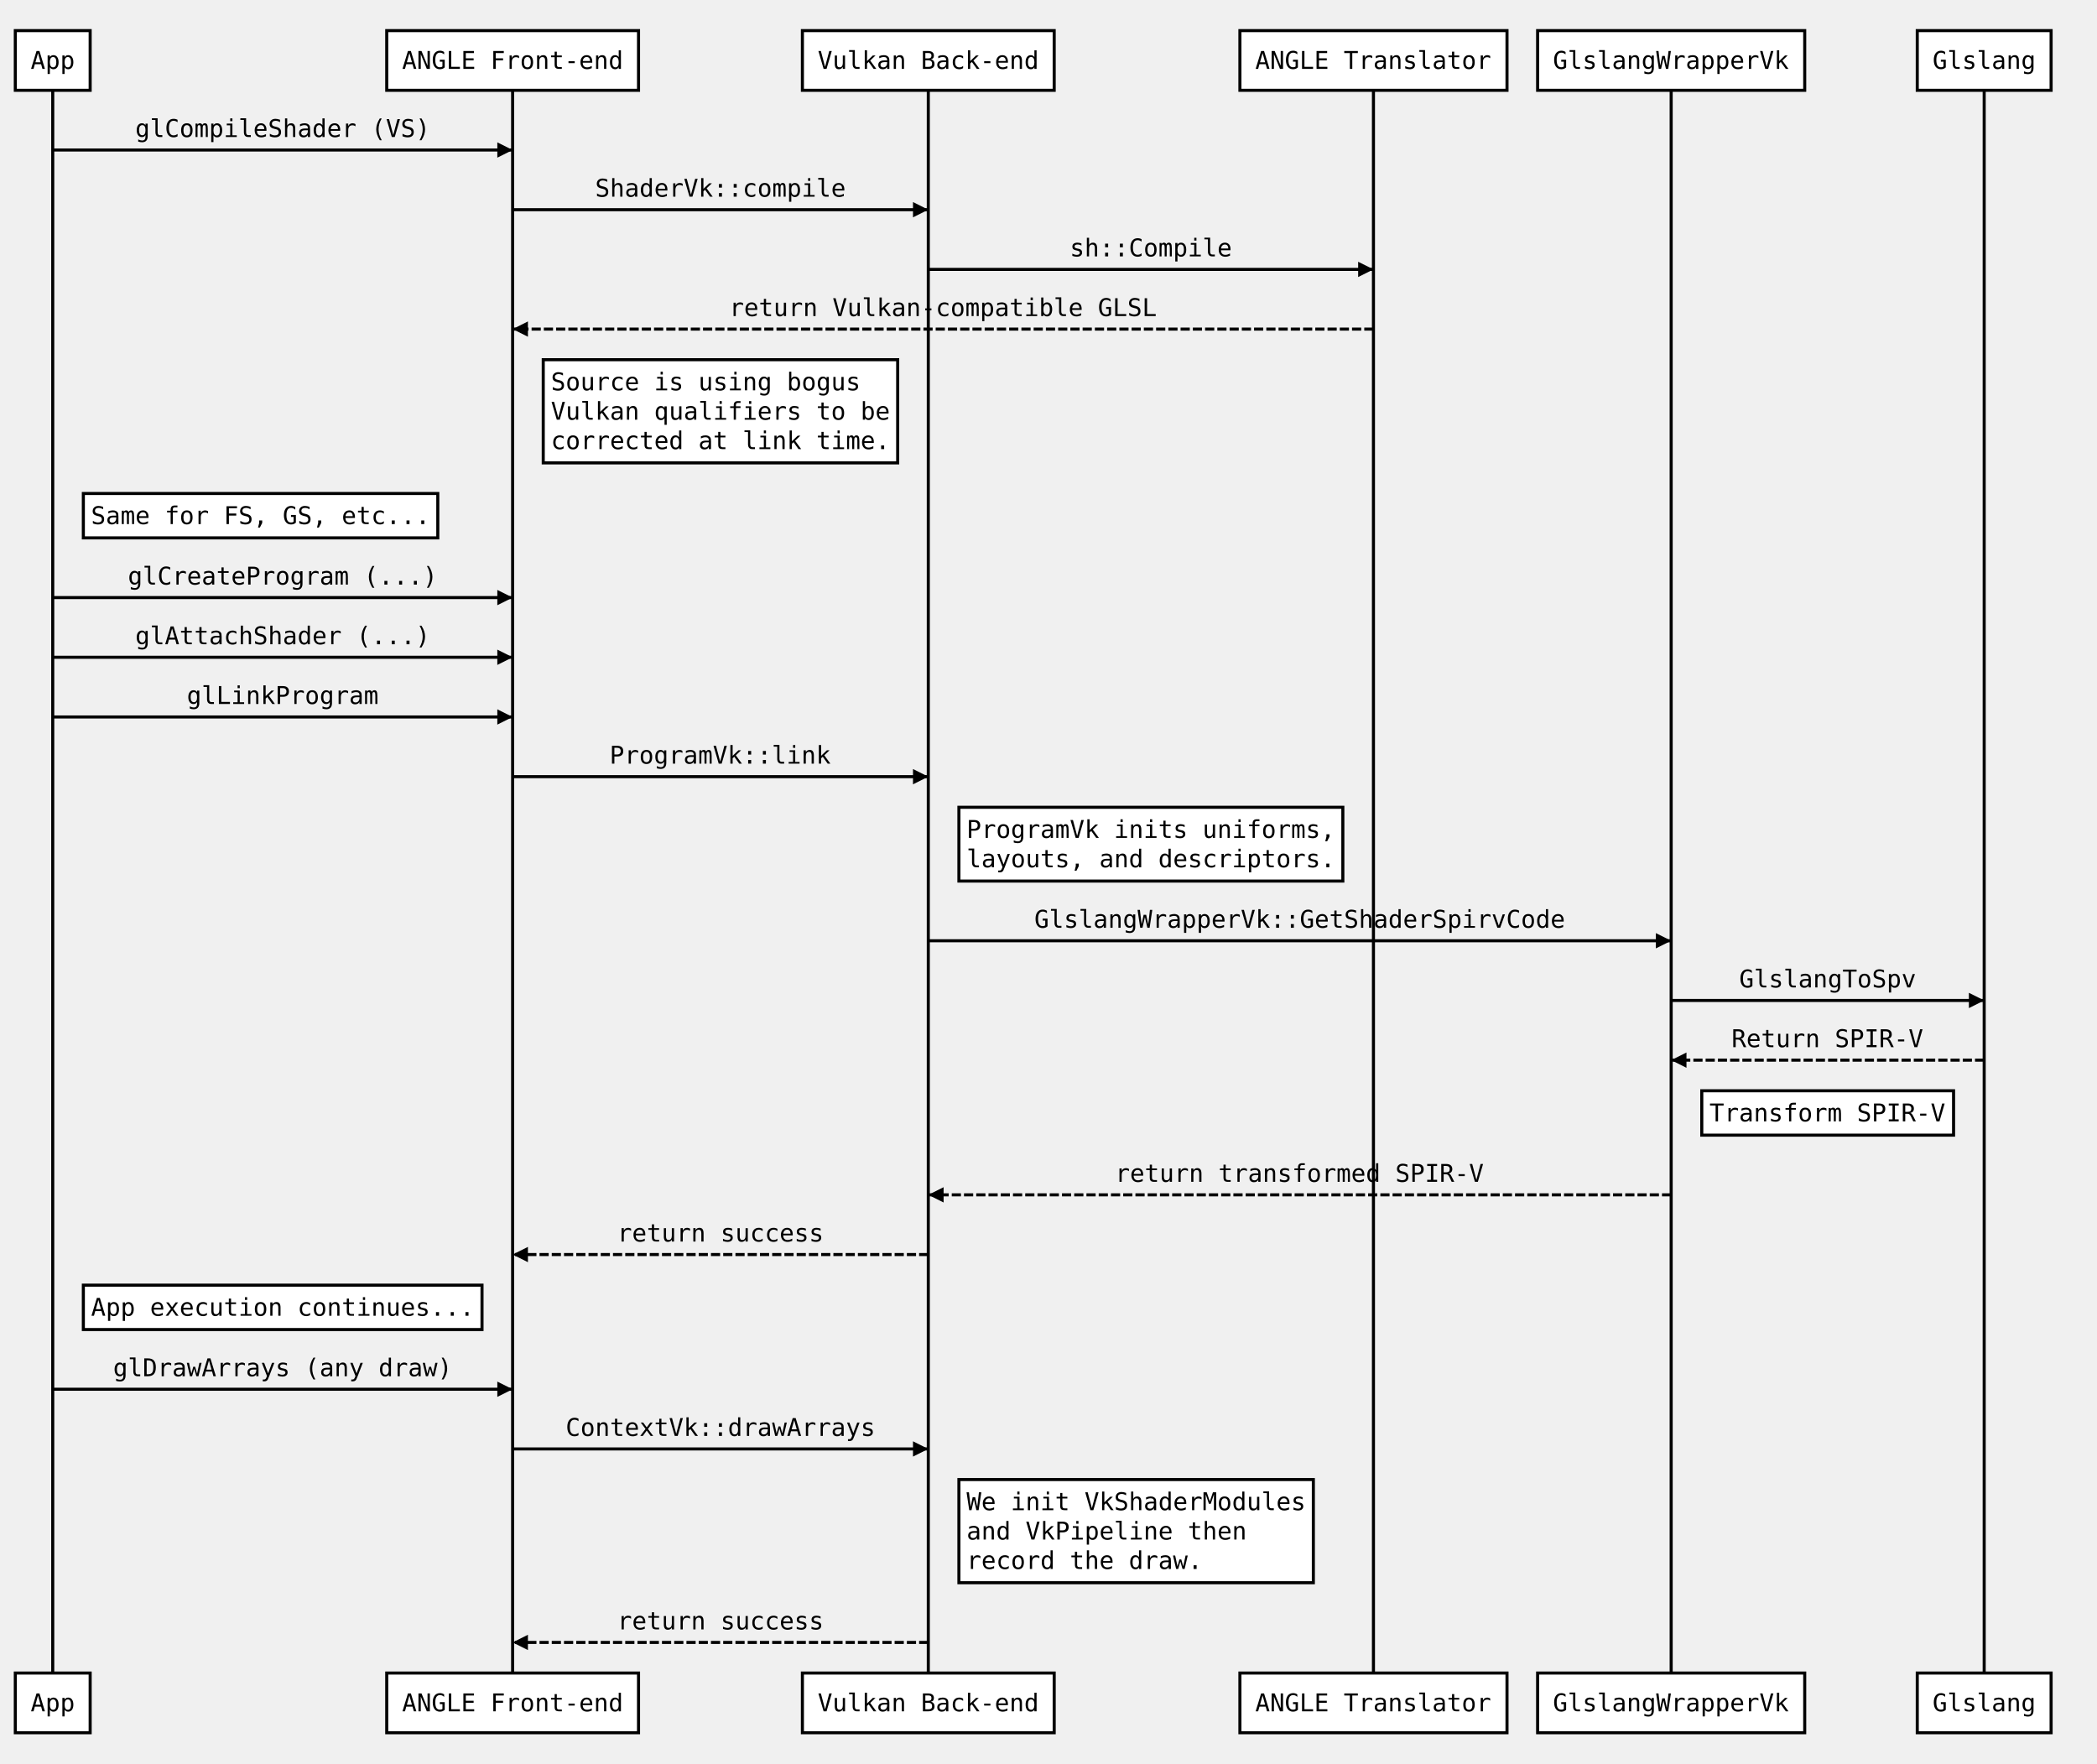
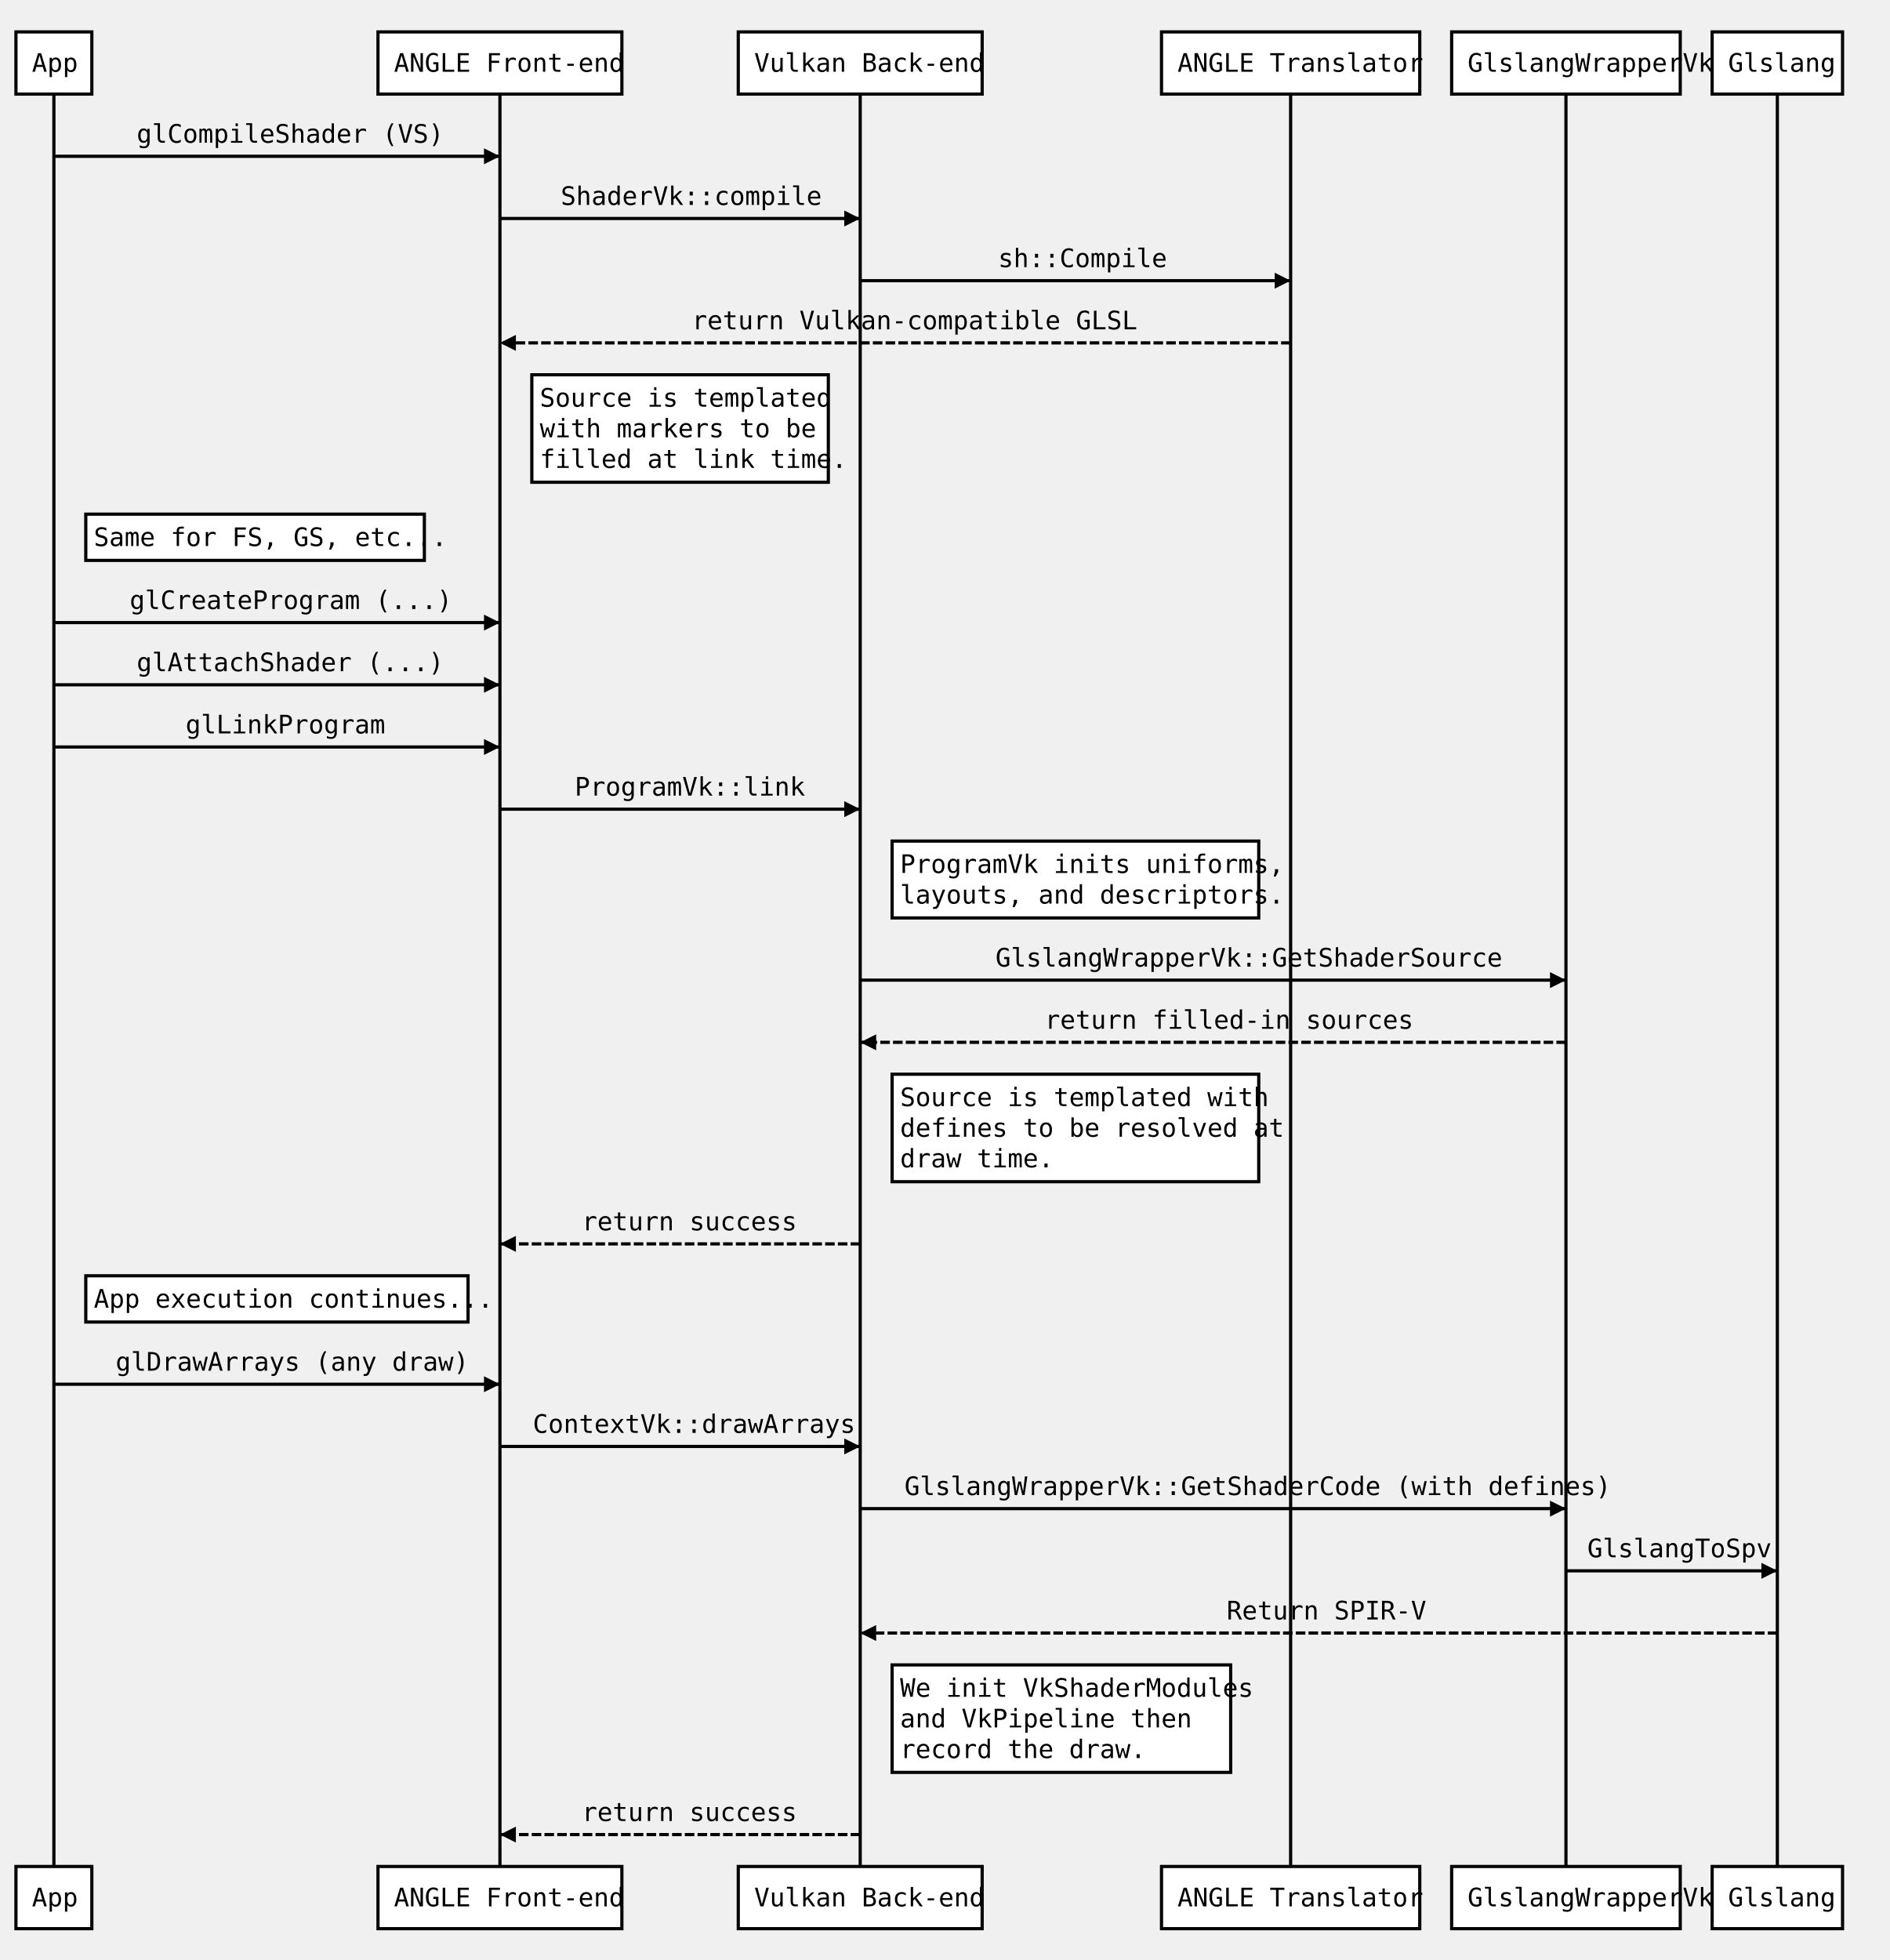
- <svg xmlns="http://www.w3.org/2000/svg" width="1370" height="1152">
+ <svg xmlns="http://www.w3.org/2000/svg" width="1185" height="1229">
  <source>participant App
participant "ANGLE Front-end"
participant "Vulkan Back-end"
participant "ANGLE Translator"
participant "GlslangWrapperVk"
participant "Glslang"

App-&gt;"ANGLE Front-end": glCompileShader (VS)
"ANGLE Front-end"-&gt;"Vulkan Back-end": ShaderVk::compile
"Vulkan Back-end"-&gt;"ANGLE Translator": sh::Compile
"ANGLE Translator"--&gt;"ANGLE Front-end": return Vulkan-compatible GLSL

- Note right of "ANGLE Front-end": Source is using bogus\nVulkan qualifiers to be\ncorrected at link time.
+ Note right of "ANGLE Front-end": Source is templated\nwith markers to be\nfilled at link time.

Note right of App: Same for FS, GS, etc...

App-&gt;"ANGLE Front-end": glCreateProgram (...)
App-&gt;"ANGLE Front-end": glAttachShader (...)
App-&gt;"ANGLE Front-end": glLinkProgram
"ANGLE Front-end"-&gt;"Vulkan Back-end": ProgramVk::link

Note right of "Vulkan Back-end": ProgramVk inits uniforms,\nlayouts, and descriptors.

- "Vulkan Back-end"-&gt;GlslangWrapperVk: GlslangWrapperVk::GetShaderSpirvCode
- GlslangWrapperVk-&gt;Glslang: GlslangToSpv
- Glslang--&gt;GlslangWrapperVk: Return SPIR-V
- 
- Note right of GlslangWrapperVk: Transform SPIR-V
- 
- GlslangWrapperVk--&gt;"Vulkan Back-end": return transformed SPIR-V
+ "Vulkan Back-end"-&gt;GlslangWrapperVk: GlslangWrapperVk::GetShaderSource
+ GlslangWrapperVk--&gt;"Vulkan Back-end": return filled-in sources
+ 
+ Note right of "Vulkan Back-end": Source is templated with\ndefines to be resolved at\ndraw time.
+ 
"Vulkan Back-end"--&gt;"ANGLE Front-end": return success

Note right of App: App execution continues...

App-&gt;"ANGLE Front-end": glDrawArrays (any draw)
"ANGLE Front-end"-&gt;"Vulkan Back-end": ContextVk::drawArrays
+ 
+ "Vulkan Back-end"-&gt;GlslangWrapperVk: GlslangWrapperVk::GetShaderCode (with defines)
+ GlslangWrapperVk-&gt;Glslang: GlslangToSpv
+ Glslang--&gt;"Vulkan Back-end": Return SPIR-V 

Note right of "Vulkan Back-end": We init VkShaderModules\nand VkPipeline then\nrecord the draw.

"Vulkan Back-end"--&gt;"ANGLE Front-end": return success
</source>
  <defs>
    <marker viewBox="0 0 5 5" markerWidth="5" markerHeight="5" orient="auto" refX="5" refY="2.5" id="markerArrowBlock">
      <path d="M 0 0 L 5 2.5 L 0 5 z" />
    </marker>
    <marker viewBox="0 0 9.6 16" markerWidth="4" markerHeight="16" orient="auto" refX="9.6" refY="8" id="markerArrowOpen">
      <path d="M 9.6,8 1.92,16 0,13.7 5.76,8 0,2.286 1.92,0 9.6,8 z" />
    </marker>
  </defs>
  <g class="title" />
  <g class="actor">
-     <rect x="10" y="20" width="48.906" height="39" stroke="#000000" fill="#ffffff" style="stroke-width: 2; --darkreader-inline-fill:#eae7e1; --darkreader-inline-stroke:#000000;" data-darkreader-inline-fill="" data-darkreader-inline-stroke="" />
-     <text x="20" y="45" style="font-size: 16px; font-family: &quot;Andale Mono&quot;, monospace;">
+     <rect x="10" y="20" width="47.594" height="39" stroke="#000000" fill="#ffffff" style="stroke-width: 2;" />
+     <text x="21" y="45" style="font-size: 16px; font-family: &quot;Andale Mono&quot;, monospace;">
      <tspan x="20">App</tspan>
    </text>
  </g>
  <g class="actor">
-     <rect x="10" y="1093.016" width="48.906" height="39" stroke="#000000" fill="#ffffff" style="stroke-width: 2; --darkreader-inline-fill:#eae7e1; --darkreader-inline-stroke:#000000;" data-darkreader-inline-fill="" data-darkreader-inline-stroke="" />
-     <text x="20" y="1118.016" style="font-size: 16px; font-family: &quot;Andale Mono&quot;, monospace;">
+     <rect x="10" y="1170.359" width="47.594" height="39" stroke="#000000" fill="#ffffff" style="stroke-width: 2;" />
+     <text x="21" y="1195.359" style="font-size: 16px; font-family: &quot;Andale Mono&quot;, monospace;">
      <tspan x="20">App</tspan>
    </text>
  </g>
-   <line x1="34.453" x2="34.453" y1="59" y2="1093.016" stroke="#000000" fill="none" style="stroke-width: 2; --darkreader-inline-fill:none; --darkreader-inline-stroke:#000000;" data-darkreader-inline-fill="" data-darkreader-inline-stroke="" />
-   <g class="actor">
-     <rect x="252.656" y="20" width="164.5" height="39" stroke="#000000" fill="#ffffff" style="stroke-width: 2; --darkreader-inline-fill:#eae7e1; --darkreader-inline-stroke:#000000;" data-darkreader-inline-fill="" data-darkreader-inline-stroke="" />
-     <text x="262.656" y="45" style="font-size: 16px; font-family: &quot;Andale Mono&quot;, monospace;">
-       <tspan x="262.656">ANGLE Front-end</tspan>
-     </text>
-   </g>
-   <g class="actor">
-     <rect x="252.656" y="1093.016" width="164.5" height="39" stroke="#000000" fill="#ffffff" style="stroke-width: 2; --darkreader-inline-fill:#eae7e1; --darkreader-inline-stroke:#000000;" data-darkreader-inline-fill="" data-darkreader-inline-stroke="" />
-     <text x="262.656" y="1118.016" style="font-size: 16px; font-family: &quot;Andale Mono&quot;, monospace;">
-       <tspan x="262.656">ANGLE Front-end</tspan>
-     </text>
-   </g>
-   <line x1="334.906" x2="334.906" y1="59" y2="1093.016" stroke="#000000" fill="none" style="stroke-width: 2; --darkreader-inline-fill:none; --darkreader-inline-stroke:#000000;" data-darkreader-inline-fill="" data-darkreader-inline-stroke="" />
-   <g class="actor">
-     <rect x="524.219" y="20" width="164.5" height="39" stroke="#000000" fill="#ffffff" style="stroke-width: 2; --darkreader-inline-fill:#eae7e1; --darkreader-inline-stroke:#000000;" data-darkreader-inline-fill="" data-darkreader-inline-stroke="" />
-     <text x="534.219" y="45" style="font-size: 16px; font-family: &quot;Andale Mono&quot;, monospace;">
-       <tspan x="534.219">Vulkan Back-end</tspan>
-     </text>
-   </g>
-   <g class="actor">
-     <rect x="524.219" y="1093.016" width="164.5" height="39" stroke="#000000" fill="#ffffff" style="stroke-width: 2; --darkreader-inline-fill:#eae7e1; --darkreader-inline-stroke:#000000;" data-darkreader-inline-fill="" data-darkreader-inline-stroke="" />
-     <text x="534.219" y="1118.016" style="font-size: 16px; font-family: &quot;Andale Mono&quot;, monospace;">
-       <tspan x="534.219">Vulkan Back-end</tspan>
-     </text>
-   </g>
-   <line x1="606.469" x2="606.469" y1="59" y2="1093.016" stroke="#000000" fill="none" style="stroke-width: 2; --darkreader-inline-fill:none; --darkreader-inline-stroke:#000000;" data-darkreader-inline-fill="" data-darkreader-inline-stroke="" />
-   <g class="actor">
-     <rect x="810.047" y="20" width="174.5" height="39" stroke="#000000" fill="#ffffff" style="stroke-width: 2; --darkreader-inline-fill:#eae7e1; --darkreader-inline-stroke:#000000;" data-darkreader-inline-fill="" data-darkreader-inline-stroke="" />
-     <text x="820.047" y="45" style="font-size: 16px; font-family: &quot;Andale Mono&quot;, monospace;">
-       <tspan x="820.047">ANGLE Translator</tspan>
-     </text>
-   </g>
-   <g class="actor">
-     <rect x="810.047" y="1093.016" width="174.5" height="39" stroke="#000000" fill="#ffffff" style="stroke-width: 2; --darkreader-inline-fill:#eae7e1; --darkreader-inline-stroke:#000000;" data-darkreader-inline-fill="" data-darkreader-inline-stroke="" />
-     <text x="820.047" y="1118.016" style="font-size: 16px; font-family: &quot;Andale Mono&quot;, monospace;">
-       <tspan x="820.047">ANGLE Translator</tspan>
-     </text>
-   </g>
-   <line x1="897.297" x2="897.297" y1="59" y2="1093.016" stroke="#000000" fill="none" style="stroke-width: 2; --darkreader-inline-fill:none; --darkreader-inline-stroke:#000000;" data-darkreader-inline-fill="" data-darkreader-inline-stroke="" />
-   <g class="actor">
-     <rect x="1004.547" y="20" width="174.5" height="39" stroke="#000000" fill="#ffffff" style="stroke-width: 2; --darkreader-inline-fill:#eae7e1; --darkreader-inline-stroke:#000000;" data-darkreader-inline-fill="" data-darkreader-inline-stroke="" />
-     <text x="1014.547" y="45" style="font-size: 16px; font-family: &quot;Andale Mono&quot;, monospace;">
-       <tspan x="1014.547">GlslangWrapperVk</tspan>
-     </text>
-   </g>
-   <g class="actor">
-     <rect x="1004.547" y="1093.016" width="174.5" height="39" stroke="#000000" fill="#ffffff" style="stroke-width: 2; --darkreader-inline-fill:#eae7e1; --darkreader-inline-stroke:#000000;" data-darkreader-inline-fill="" data-darkreader-inline-stroke="" />
-     <text x="1014.547" y="1118.016" style="font-size: 16px; font-family: &quot;Andale Mono&quot;, monospace;">
-       <tspan x="1014.547">GlslangWrapperVk</tspan>
-     </text>
-   </g>
-   <line x1="1091.797" x2="1091.797" y1="59" y2="1093.016" stroke="#000000" fill="none" style="stroke-width: 2; --darkreader-inline-fill:none; --darkreader-inline-stroke:#000000;" data-darkreader-inline-fill="" data-darkreader-inline-stroke="" />
-   <g class="actor">
-     <rect x="1252.578" y="20" width="87.438" height="39" stroke="#000000" fill="#ffffff" style="stroke-width: 2; --darkreader-inline-fill:#eae7e1; --darkreader-inline-stroke:#000000;" data-darkreader-inline-fill="" data-darkreader-inline-stroke="" />
-     <text x="1262.578" y="45" style="font-size: 16px; font-family: &quot;Andale Mono&quot;, monospace;">
-       <tspan x="1262.578">Glslang</tspan>
-     </text>
-   </g>
-   <g class="actor">
-     <rect x="1252.578" y="1093.016" width="87.438" height="39" stroke="#000000" fill="#ffffff" style="stroke-width: 2; --darkreader-inline-fill:#eae7e1; --darkreader-inline-stroke:#000000;" data-darkreader-inline-fill="" data-darkreader-inline-stroke="" />
-     <text x="1262.578" y="1118.016" style="font-size: 16px; font-family: &quot;Andale Mono&quot;, monospace;">
-       <tspan x="1262.578">Glslang</tspan>
-     </text>
-   </g>
-   <line x1="1296.297" x2="1296.297" y1="59" y2="1093.016" stroke="#000000" fill="none" style="stroke-width: 2; --darkreader-inline-fill:none; --darkreader-inline-stroke:#000000;" data-darkreader-inline-fill="" data-darkreader-inline-stroke="" />
-   <g class="signal">
-     <text x="88.352" y="89.5" style="font-size: 16px; font-family: &quot;Andale Mono&quot;, monospace;">
-       <tspan x="88.352">glCompileShader (VS)</tspan>
-     </text>
-     <line x1="34.453" x2="334.906" y1="98" y2="98" stroke="#000000" fill="none" style="stroke-width: 2; marker-end: url(&quot;#markerArrowBlock&quot;); --darkreader-inline-fill:none; --darkreader-inline-stroke:#000000;" data-darkreader-inline-fill="" data-darkreader-inline-stroke="" />
-   </g>
-   <g class="signal">
-     <text x="388.805" y="128.5" style="font-size: 16px; font-family: &quot;Andale Mono&quot;, monospace;">
-       <tspan x="388.805">ShaderVk::compile</tspan>
-     </text>
-     <line x1="334.906" x2="606.469" y1="137" y2="137" stroke="#000000" fill="none" style="stroke-width: 2; marker-end: url(&quot;#markerArrowBlock&quot;); --darkreader-inline-fill:none; --darkreader-inline-stroke:#000000;" data-darkreader-inline-fill="" data-darkreader-inline-stroke="" />
-   </g>
-   <g class="signal">
-     <text x="698.898" y="167.5" style="font-size: 16px; font-family: &quot;Andale Mono&quot;, monospace;">
-       <tspan x="698.898">sh::Compile</tspan>
-     </text>
-     <line x1="606.469" x2="897.297" y1="176" y2="176" stroke="#000000" fill="none" style="stroke-width: 2; marker-end: url(&quot;#markerArrowBlock&quot;); --darkreader-inline-fill:none; --darkreader-inline-stroke:#000000;" data-darkreader-inline-fill="" data-darkreader-inline-stroke="" />
-   </g>
-   <g class="signal">
-     <text x="476.422" y="206.5" style="font-size: 16px; font-family: &quot;Andale Mono&quot;, monospace;">
-       <tspan x="476.422">return Vulkan-compatible GLSL</tspan>
-     </text>
-     <line x1="897.297" x2="334.906" y1="215" y2="215" stroke="#000000" fill="none" style="stroke-width: 2; stroke-dasharray: 6, 2; marker-end: url(&quot;#markerArrowBlock&quot;); --darkreader-inline-fill:none; --darkreader-inline-stroke:#000000;" data-darkreader-inline-fill="" data-darkreader-inline-stroke="" />
-   </g>
-   <g class="note">
-     <rect x="354.906" y="235" width="231.562" height="67.406" stroke="#000000" fill="#ffffff" style="stroke-width: 2; --darkreader-inline-fill:#eae7e1; --darkreader-inline-stroke:#000000;" data-darkreader-inline-fill="" data-darkreader-inline-stroke="" />
-     <text x="359.906" y="255" style="font-size: 16px; font-family: &quot;Andale Mono&quot;, monospace;">
-       <tspan x="359.906">Source is using bogus</tspan>
-       <tspan dy="1.2em" x="359.906">Vulkan qualifiers to be</tspan>
-       <tspan dy="1.2em" x="359.906">corrected at link time.</tspan>
-     </text>
-   </g>
-   <g class="note">
-     <rect x="54.453" y="322.406" width="231.562" height="29" stroke="#000000" fill="#ffffff" style="stroke-width: 2; --darkreader-inline-fill:#eae7e1; --darkreader-inline-stroke:#000000;" data-darkreader-inline-fill="" data-darkreader-inline-stroke="" />
-     <text x="59.453" y="342.406" style="font-size: 16px; font-family: &quot;Andale Mono&quot;, monospace;">
-       <tspan x="59.453">Same for FS, GS, etc...</tspan>
-     </text>
-   </g>
-   <g class="signal">
-     <text x="83.531" y="381.906" style="font-size: 16px; font-family: &quot;Andale Mono&quot;, monospace;">
-       <tspan x="83.531">glCreateProgram (...)</tspan>
-     </text>
-     <line x1="34.453" x2="334.906" y1="390.406" y2="390.406" stroke="#000000" fill="none" style="stroke-width: 2; marker-end: url(&quot;#markerArrowBlock&quot;); --darkreader-inline-fill:none; --darkreader-inline-stroke:#000000;" data-darkreader-inline-fill="" data-darkreader-inline-stroke="" />
-   </g>
-   <g class="signal">
-     <text x="88.352" y="420.906" style="font-size: 16px; font-family: &quot;Andale Mono&quot;, monospace;">
-       <tspan x="88.352">glAttachShader (...)</tspan>
-     </text>
-     <line x1="34.453" x2="334.906" y1="429.406" y2="429.406" stroke="#000000" fill="none" style="stroke-width: 2; marker-end: url(&quot;#markerArrowBlock&quot;); --darkreader-inline-fill:none; --darkreader-inline-stroke:#000000;" data-darkreader-inline-fill="" data-darkreader-inline-stroke="" />
-   </g>
-   <g class="signal">
-     <text x="122.062" y="459.906" style="font-size: 16px; font-family: &quot;Andale Mono&quot;, monospace;">
-       <tspan x="122.062">glLinkProgram</tspan>
-     </text>
-     <line x1="34.453" x2="334.906" y1="468.406" y2="468.406" stroke="#000000" fill="none" style="stroke-width: 2; marker-end: url(&quot;#markerArrowBlock&quot;); --darkreader-inline-fill:none; --darkreader-inline-stroke:#000000;" data-darkreader-inline-fill="" data-darkreader-inline-stroke="" />
-   </g>
-   <g class="signal">
-     <text x="398.258" y="498.906" style="font-size: 16px; font-family: &quot;Andale Mono&quot;, monospace;">
-       <tspan x="398.258">ProgramVk::link</tspan>
-     </text>
-     <line x1="334.906" x2="606.469" y1="507.406" y2="507.406" stroke="#000000" fill="none" style="stroke-width: 2; marker-end: url(&quot;#markerArrowBlock&quot;); --darkreader-inline-fill:none; --darkreader-inline-stroke:#000000;" data-darkreader-inline-fill="" data-darkreader-inline-stroke="" />
-   </g>
-   <g class="note">
-     <rect x="626.469" y="527.406" width="250.828" height="48.203" stroke="#000000" fill="#ffffff" style="stroke-width: 2; --darkreader-inline-fill:#eae7e1; --darkreader-inline-stroke:#000000;" data-darkreader-inline-fill="" data-darkreader-inline-stroke="" />
-     <text x="631.469" y="547.406" style="font-size: 16px; font-family: &quot;Andale Mono&quot;, monospace;">
-       <tspan x="631.469">ProgramVk inits uniforms,</tspan>
-       <tspan dy="1.2em" x="631.469">layouts, and descriptors.</tspan>
-     </text>
-   </g>
-   <g class="signal">
-     <text x="675.742" y="606.109" style="font-size: 16px; font-family: &quot;Andale Mono&quot;, monospace;">
-       <tspan x="675.742">GlslangWrapperVk::GetShaderSpirvCode</tspan>
-     </text>
-     <line x1="606.469" x2="1091.797" y1="614.609" y2="614.609" stroke="#000000" fill="none" style="stroke-width: 2; marker-end: url(&quot;#markerArrowBlock&quot;); --darkreader-inline-fill:none; --darkreader-inline-stroke:#000000;" data-darkreader-inline-fill="" data-darkreader-inline-stroke="" />
-   </g>
-   <g class="signal">
-     <text x="1136.25" y="645.109" style="font-size: 16px; font-family: &quot;Andale Mono&quot;, monospace;">
-       <tspan x="1136.25">GlslangToSpv</tspan>
-     </text>
-     <line x1="1091.797" x2="1296.297" y1="653.609" y2="653.609" stroke="#000000" fill="none" style="stroke-width: 2; marker-end: url(&quot;#markerArrowBlock&quot;); --darkreader-inline-fill:none; --darkreader-inline-stroke:#000000;" data-darkreader-inline-fill="" data-darkreader-inline-stroke="" />
-   </g>
-   <g class="signal">
-     <text x="1131.25" y="684.109" style="font-size: 16px; font-family: &quot;Andale Mono&quot;, monospace;">
-       <tspan x="1131.25">Return SPIR-V</tspan>
-     </text>
-     <line x1="1296.297" x2="1091.797" y1="692.609" y2="692.609" stroke="#000000" fill="none" style="stroke-width: 2; stroke-dasharray: 6, 2; marker-end: url(&quot;#markerArrowBlock&quot;); --darkreader-inline-fill:none; --darkreader-inline-stroke:#000000;" data-darkreader-inline-fill="" data-darkreader-inline-stroke="" />
-   </g>
-   <g class="note">
-     <rect x="1111.797" y="712.609" width="164.5" height="29" stroke="#000000" fill="#ffffff" style="stroke-width: 2; --darkreader-inline-fill:#eae7e1; --darkreader-inline-stroke:#000000;" data-darkreader-inline-fill="" data-darkreader-inline-stroke="" />
-     <text x="1116.797" y="732.609" style="font-size: 16px; font-family: &quot;Andale Mono&quot;, monospace;">
-       <tspan x="1116.797">Transform SPIR-V</tspan>
-     </text>
-   </g>
-   <g class="signal">
-     <text x="728.539" y="772.109" style="font-size: 16px; font-family: &quot;Andale Mono&quot;, monospace;">
-       <tspan x="728.539">return transformed SPIR-V</tspan>
-     </text>
-     <line x1="1091.797" x2="606.469" y1="780.609" y2="780.609" stroke="#000000" fill="none" style="stroke-width: 2; stroke-dasharray: 6, 2; marker-end: url(&quot;#markerArrowBlock&quot;); --darkreader-inline-fill:none; --darkreader-inline-stroke:#000000;" data-darkreader-inline-fill="" data-darkreader-inline-stroke="" />
-   </g>
-   <g class="signal">
-     <text x="403.258" y="811.109" style="font-size: 16px; font-family: &quot;Andale Mono&quot;, monospace;">
-       <tspan x="403.258">return success</tspan>
-     </text>
-     <line x1="606.469" x2="334.906" y1="819.609" y2="819.609" stroke="#000000" fill="none" style="stroke-width: 2; stroke-dasharray: 6, 2; marker-end: url(&quot;#markerArrowBlock&quot;); --darkreader-inline-fill:none; --darkreader-inline-stroke:#000000;" data-darkreader-inline-fill="" data-darkreader-inline-stroke="" />
-   </g>
-   <g class="note">
-     <rect x="54.453" y="839.609" width="260.453" height="29" stroke="#000000" fill="#ffffff" style="stroke-width: 2; --darkreader-inline-fill:#eae7e1; --darkreader-inline-stroke:#000000;" data-darkreader-inline-fill="" data-darkreader-inline-stroke="" />
-     <text x="59.453" y="859.609" style="font-size: 16px; font-family: &quot;Andale Mono&quot;, monospace;">
-       <tspan x="59.453">App execution continues...</tspan>
-     </text>
-   </g>
-   <g class="signal">
-     <text x="73.898" y="899.109" style="font-size: 16px; font-family: &quot;Andale Mono&quot;, monospace;">
-       <tspan x="73.898">glDrawArrays (any draw)</tspan>
-     </text>
-     <line x1="34.453" x2="334.906" y1="907.609" y2="907.609" stroke="#000000" fill="none" style="stroke-width: 2; marker-end: url(&quot;#markerArrowBlock&quot;); --darkreader-inline-fill:none; --darkreader-inline-stroke:#000000;" data-darkreader-inline-fill="" data-darkreader-inline-stroke="" />
-   </g>
-   <g class="signal">
-     <text x="369.539" y="938.109" style="font-size: 16px; font-family: &quot;Andale Mono&quot;, monospace;">
-       <tspan x="369.539">ContextVk::drawArrays</tspan>
-     </text>
-     <line x1="334.906" x2="606.469" y1="946.609" y2="946.609" stroke="#000000" fill="none" style="stroke-width: 2; marker-end: url(&quot;#markerArrowBlock&quot;); --darkreader-inline-fill:none; --darkreader-inline-stroke:#000000;" data-darkreader-inline-fill="" data-darkreader-inline-stroke="" />
-   </g>
-   <g class="note">
-     <rect x="626.469" y="966.609" width="231.562" height="67.406" stroke="#000000" fill="#ffffff" style="stroke-width: 2; --darkreader-inline-fill:#eae7e1; --darkreader-inline-stroke:#000000;" data-darkreader-inline-fill="" data-darkreader-inline-stroke="" />
-     <text x="631.469" y="986.609" style="font-size: 16px; font-family: &quot;Andale Mono&quot;, monospace;">
-       <tspan x="631.469">We init VkShaderModules</tspan>
-       <tspan dy="1.2em" x="631.469">and VkPipeline then</tspan>
-       <tspan dy="1.2em" x="631.469">record the draw.</tspan>
-     </text>
-   </g>
-   <g class="signal">
-     <text x="403.258" y="1064.516" style="font-size: 16px; font-family: &quot;Andale Mono&quot;, monospace;">
-       <tspan x="403.258">return success</tspan>
-     </text>
-     <line x1="606.469" x2="334.906" y1="1073.016" y2="1073.016" stroke="#000000" fill="none" style="stroke-width: 2; stroke-dasharray: 6, 2; marker-end: url(&quot;#markerArrowBlock&quot;); --darkreader-inline-fill:none; --darkreader-inline-stroke:#000000;" data-darkreader-inline-fill="" data-darkreader-inline-stroke="" />
+   <line x1="33.797" x2="33.797" y1="59" y2="1170.359" stroke="#000000" fill="none" style="stroke-width: 2;" />
+   <g class="actor">
+     <rect x="237.039" y="20" width="152.953" height="39" stroke="#000000" fill="#ffffff" style="stroke-width: 2;" />
+     <text x="248.039" y="45" style="font-size: 16px; font-family: &quot;Andale Mono&quot;, monospace;">
+       <tspan x="247.039">ANGLE Front-end</tspan>
+     </text>
+   </g>
+   <g class="actor">
+     <rect x="237.039" y="1170.359" width="152.953" height="39" stroke="#000000" fill="#ffffff" style="stroke-width: 2;" />
+     <text x="248.039" y="1195.359" style="font-size: 16px; font-family: &quot;Andale Mono&quot;, monospace;">
+       <tspan x="247.039">ANGLE Front-end</tspan>
+     </text>
+   </g>
+   <line x1="313.516" x2="313.516" y1="59" y2="1170.359" stroke="#000000" fill="none" style="stroke-width: 2;" />
+   <g class="actor">
+     <rect x="462.977" y="20" width="152.953" height="39" stroke="#000000" fill="#ffffff" style="stroke-width: 2;" />
+     <text x="473.977" y="45" style="font-size: 16px; font-family: &quot;Andale Mono&quot;, monospace;">
+       <tspan x="472.977">Vulkan Back-end</tspan>
+     </text>
+   </g>
+   <g class="actor">
+     <rect x="462.977" y="1170.359" width="152.953" height="39" stroke="#000000" fill="#ffffff" style="stroke-width: 2;" />
+     <text x="473.977" y="1195.359" style="font-size: 16px; font-family: &quot;Andale Mono&quot;, monospace;">
+       <tspan x="472.977">Vulkan Back-end</tspan>
+     </text>
+   </g>
+   <line x1="539.453" x2="539.453" y1="59" y2="1170.359" stroke="#000000" fill="none" style="stroke-width: 2;" />
+   <g class="actor">
+     <rect x="728.398" y="20" width="161.953" height="39" stroke="#000000" fill="#ffffff" style="stroke-width: 2;" />
+     <text x="739.398" y="45" style="font-size: 16px; font-family: &quot;Andale Mono&quot;, monospace;">
+       <tspan x="738.398">ANGLE Translator</tspan>
+     </text>
+   </g>
+   <g class="actor">
+     <rect x="728.398" y="1170.359" width="161.953" height="39" stroke="#000000" fill="#ffffff" style="stroke-width: 2;" />
+     <text x="739.398" y="1195.359" style="font-size: 16px; font-family: &quot;Andale Mono&quot;, monospace;">
+       <tspan x="738.398">ANGLE Translator</tspan>
+     </text>
+   </g>
+   <line x1="809.375" x2="809.375" y1="59" y2="1170.359" stroke="#000000" fill="none" style="stroke-width: 2;" />
+   <g class="actor">
+     <rect x="910.352" y="20" width="143.359" height="39" stroke="#000000" fill="#ffffff" style="stroke-width: 2;" />
+     <text x="920.352" y="45" style="font-size: 16px; font-family: &quot;Andale Mono&quot;, monospace;">
+       <tspan x="920.352">GlslangWrapperVk</tspan>
+     </text>
+   </g>
+   <g class="actor">
+     <rect x="910.352" y="1170.359" width="143.359" height="39" stroke="#000000" fill="#ffffff" style="stroke-width: 2;" />
+     <text x="920.352" y="1195.359" style="font-size: 16px; font-family: &quot;Andale Mono&quot;, monospace;">
+       <tspan x="920.352">GlslangWrapperVk</tspan>
+     </text>
+   </g>
+   <line x1="982.031" x2="982.031" y1="59" y2="1170.359" stroke="#000000" fill="none" style="stroke-width: 2;" />
+   <g class="actor">
+     <rect x="1073.711" y="20" width="81.781" height="39" stroke="#000000" fill="#ffffff" style="stroke-width: 2;" />
+     <text x="1083.711" y="45" style="font-size: 16px; font-family: &quot;Andale Mono&quot;, monospace;">
+       <tspan x="1083.711">Glslang</tspan>
+     </text>
+   </g>
+   <g class="actor">
+     <rect x="1073.711" y="1170.359" width="81.781" height="39" stroke="#000000" fill="#ffffff" style="stroke-width: 2;" />
+     <text x="1083.711" y="1195.359" style="font-size: 16px; font-family: &quot;Andale Mono&quot;, monospace;">
+       <tspan x="1083.711">Glslang</tspan>
+     </text>
+   </g>
+   <line x1="1114.602" x2="1114.602" y1="59" y2="1170.359" stroke="#000000" fill="none" style="stroke-width: 2;" />
+   <g class="signal">
+     <text x="85.688" y="89.5" style="font-size: 16px; font-family: &quot;Andale Mono&quot;, monospace;">
+       <tspan x="85.688">glCompileShader (VS)</tspan>
+     </text>
+     <line x1="33.797" x2="313.516" y1="98" y2="98" stroke="#000000" fill="none" style="stroke-width: 2; marker-end: url(&quot;#markerArrowBlock&quot;);" />
+   </g>
+   <g class="signal">
+     <text x="351.609" y="128.5" style="font-size: 16px; font-family: &quot;Andale Mono&quot;, monospace;">
+       <tspan x="351.609">ShaderVk::compile</tspan>
+     </text>
+     <line x1="313.516" x2="539.453" y1="137" y2="137" stroke="#000000" fill="none" style="stroke-width: 2; marker-end: url(&quot;#markerArrowBlock&quot;);" />
+   </g>
+   <g class="signal">
+     <text x="625.93" y="167.5" style="font-size: 16px; font-family: &quot;Andale Mono&quot;, monospace;">
+       <tspan x="625.93">sh::Compile</tspan>
+     </text>
+     <line x1="539.453" x2="809.375" y1="176" y2="176" stroke="#000000" fill="none" style="stroke-width: 2; marker-end: url(&quot;#markerArrowBlock&quot;);" />
+   </g>
+   <g class="signal">
+     <text x="433.891" y="206.5" style="font-size: 16px; font-family: &quot;Andale Mono&quot;, monospace;">
+       <tspan x="433.891">return Vulkan-compatible GLSL</tspan>
+     </text>
+     <line x1="809.375" x2="313.516" y1="215" y2="215" stroke="#000000" fill="none" style="stroke-width: 2; stroke-dasharray: 6, 2; marker-end: url(&quot;#markerArrowBlock&quot;);" />
+   </g>
+   <g class="note">
+     <rect x="333.516" y="235" width="185.938" height="67.391" stroke="#000000" fill="#ffffff" style="stroke-width: 2;" />
+     <text x="338.516" y="255" style="font-size: 16px; font-family: &quot;Andale Mono&quot;, monospace;">
+       <tspan x="338.516">Source is templated</tspan>
+       <tspan dy="1.2em" x="338.516">with markers to be</tspan>
+       <tspan dy="1.2em" x="338.516">filled at link time.</tspan>
+     </text>
+   </g>
+   <g class="note">
+     <rect x="53.797" y="322.391" width="212.328" height="29" stroke="#000000" fill="#ffffff" style="stroke-width: 2;" />
+     <text x="58.797" y="342.391" style="font-size: 16px; font-family: &quot;Andale Mono&quot;, monospace;">
+       <tspan x="58.797">Same for FS, GS, etc...</tspan>
+     </text>
+   </g>
+   <g class="signal">
+     <text x="81.289" y="381.891" style="font-size: 16px; font-family: &quot;Andale Mono&quot;, monospace;">
+       <tspan x="81.289">glCreateProgram (...)</tspan>
+     </text>
+     <line x1="33.797" x2="313.516" y1="390.391" y2="390.391" stroke="#000000" fill="none" style="stroke-width: 2; marker-end: url(&quot;#markerArrowBlock&quot;);" />
+   </g>
+   <g class="signal">
+     <text x="85.688" y="420.891" style="font-size: 16px; font-family: &quot;Andale Mono&quot;, monospace;">
+       <tspan x="85.688">glAttachShader (...)</tspan>
+     </text>
+     <line x1="33.797" x2="313.516" y1="429.391" y2="429.391" stroke="#000000" fill="none" style="stroke-width: 2; marker-end: url(&quot;#markerArrowBlock&quot;);" />
+   </g>
+   <g class="signal">
+     <text x="116.375" y="459.891" style="font-size: 16px; font-family: &quot;Andale Mono&quot;, monospace;">
+       <tspan x="116.375">glLinkProgram</tspan>
+     </text>
+     <line x1="33.797" x2="313.516" y1="468.391" y2="468.391" stroke="#000000" fill="none" style="stroke-width: 2; marker-end: url(&quot;#markerArrowBlock&quot;);" />
+   </g>
+   <g class="signal">
+     <text x="360.406" y="498.891" style="font-size: 16px; font-family: &quot;Andale Mono&quot;, monospace;">
+       <tspan x="360.406">ProgramVk::link</tspan>
+     </text>
+     <line x1="313.516" x2="539.453" y1="507.391" y2="507.391" stroke="#000000" fill="none" style="stroke-width: 2; marker-end: url(&quot;#markerArrowBlock&quot;);" />
+   </g>
+   <g class="note">
+     <rect x="559.453" y="527.391" width="229.922" height="48.188" stroke="#000000" fill="#ffffff" style="stroke-width: 2;" />
+     <text x="564.453" y="547.391" style="font-size: 16px; font-family: &quot;Andale Mono&quot;, monospace;">
+       <tspan x="564.453">ProgramVk inits uniforms,</tspan>
+       <tspan dy="1.2em" x="564.453">layouts, and descriptors.</tspan>
+     </text>
+   </g>
+   <g class="signal">
+     <text x="624.289" y="606.078" style="font-size: 16px; font-family: &quot;Andale Mono&quot;, monospace;">
+       <tspan x="624.289">GlslangWrapperVk::GetShaderSource</tspan>
+     </text>
+     <line x1="539.453" x2="982.031" y1="614.578" y2="614.578" stroke="#000000" fill="none" style="stroke-width: 2; marker-end: url(&quot;#markerArrowBlock&quot;);" />
+   </g>
+   <g class="signal">
+     <text x="655.18" y="645.078" style="font-size: 16px; font-family: &quot;Andale Mono&quot;, monospace;">
+       <tspan x="655.18">return filled-in sources</tspan>
+     </text>
+     <line x1="982.031" x2="539.453" y1="653.578" y2="653.578" stroke="#000000" fill="none" style="stroke-width: 2; stroke-dasharray: 6, 2; marker-end: url(&quot;#markerArrowBlock&quot;);" />
+   </g>
+   <g class="note">
+     <rect x="559.453" y="673.578" width="229.922" height="67.391" stroke="#000000" fill="#ffffff" style="stroke-width: 2;" />
+     <text x="564.453" y="693.578" style="font-size: 16px; font-family: &quot;Andale Mono&quot;, monospace;">
+       <tspan x="564.453">Source is templated with</tspan>
+       <tspan dy="1.2em" x="564.453">defines to be resolved at</tspan>
+       <tspan dy="1.2em" x="564.453">draw time.</tspan>
+     </text>
+   </g>
+   <g class="signal">
+     <text x="364.906" y="771.469" style="font-size: 16px; font-family: &quot;Andale Mono&quot;, monospace;">
+       <tspan x="364.906">return success</tspan>
+     </text>
+     <line x1="539.453" x2="313.516" y1="779.969" y2="779.969" stroke="#000000" fill="none" style="stroke-width: 2; stroke-dasharray: 6, 2; marker-end: url(&quot;#markerArrowBlock&quot;);" />
+   </g>
+   <g class="note">
+     <rect x="53.797" y="799.969" width="239.719" height="29" stroke="#000000" fill="#ffffff" style="stroke-width: 2;" />
+     <text x="59.797" y="819.969" style="font-size: 16px; font-family: &quot;Andale Mono&quot;, monospace;">
+       <tspan x="58.797">App execution continues...</tspan>
+     </text>
+   </g>
+   <g class="signal">
+     <text x="72.492" y="859.469" style="font-size: 16px; font-family: &quot;Andale Mono&quot;, monospace;">
+       <tspan x="72.492">glDrawArrays (any draw)</tspan>
+     </text>
+     <line x1="33.797" x2="313.516" y1="867.969" y2="867.969" stroke="#000000" fill="none" style="stroke-width: 2; marker-end: url(&quot;#markerArrowBlock&quot;);" />
+   </g>
+   <g class="signal">
+     <text x="334.117" y="898.469" style="font-size: 16px; font-family: &quot;Andale Mono&quot;, monospace;">
+       <tspan x="334.117">ContextVk::drawArrays</tspan>
+     </text>
+     <line x1="313.516" x2="539.453" y1="906.969" y2="906.969" stroke="#000000" fill="none" style="stroke-width: 2; marker-end: url(&quot;#markerArrowBlock&quot;);" />
+   </g>
+   <g class="signal">
+     <text x="567.211" y="937.469" style="font-size: 16px; font-family: &quot;Andale Mono&quot;, monospace;">
+       <tspan x="567.211">GlslangWrapperVk::GetShaderCode (with defines)</tspan>
+     </text>
+     <line x1="539.453" x2="982.031" y1="945.969" y2="945.969" stroke="#000000" fill="none" style="stroke-width: 2; marker-end: url(&quot;#markerArrowBlock&quot;);" />
+   </g>
+   <g class="signal">
+     <text x="995.434" y="976.469" style="font-size: 16px; font-family: &quot;Andale Mono&quot;, monospace;">
+       <tspan x="995.434">GlslangToSpv</tspan>
+     </text>
+     <line x1="982.031" x2="1114.602" y1="984.969" y2="984.969" stroke="#000000" fill="none" style="stroke-width: 2; marker-end: url(&quot;#markerArrowBlock&quot;);" />
+   </g>
+   <g class="signal">
+     <text x="769.246" y="1015.469" style="font-size: 16px; font-family: &quot;Andale Mono&quot;, monospace;">
+       <tspan x="769.246">Return SPIR-V</tspan>
+     </text>
+     <line x1="1114.602" x2="539.453" y1="1023.969" y2="1023.969" stroke="#000000" fill="none" style="stroke-width: 2; stroke-dasharray: 6, 2; marker-end: url(&quot;#markerArrowBlock&quot;);" />
+   </g>
+   <g class="note">
+     <rect x="559.453" y="1043.969" width="212.328" height="67.391" stroke="#000000" fill="#ffffff" style="stroke-width: 2;" />
+     <text x="564.453" y="1063.969" style="font-size: 16px; font-family: &quot;Andale Mono&quot;, monospace;">
+       <tspan x="564.453">We init VkShaderModules</tspan>
+       <tspan dy="1.2em" x="564.453">and VkPipeline then</tspan>
+       <tspan dy="1.2em" x="564.453">record the draw.</tspan>
+     </text>
+   </g>
+   <g class="signal">
+     <text x="364.906" y="1141.859" style="font-size: 16px; font-family: &quot;Andale Mono&quot;, monospace;">
+       <tspan x="364.906">return success</tspan>
+     </text>
+     <line x1="539.453" x2="313.516" y1="1150.359" y2="1150.359" stroke="#000000" fill="none" style="stroke-width: 2; stroke-dasharray: 6, 2; marker-end: url(&quot;#markerArrowBlock&quot;);" />
  </g>
</svg>
